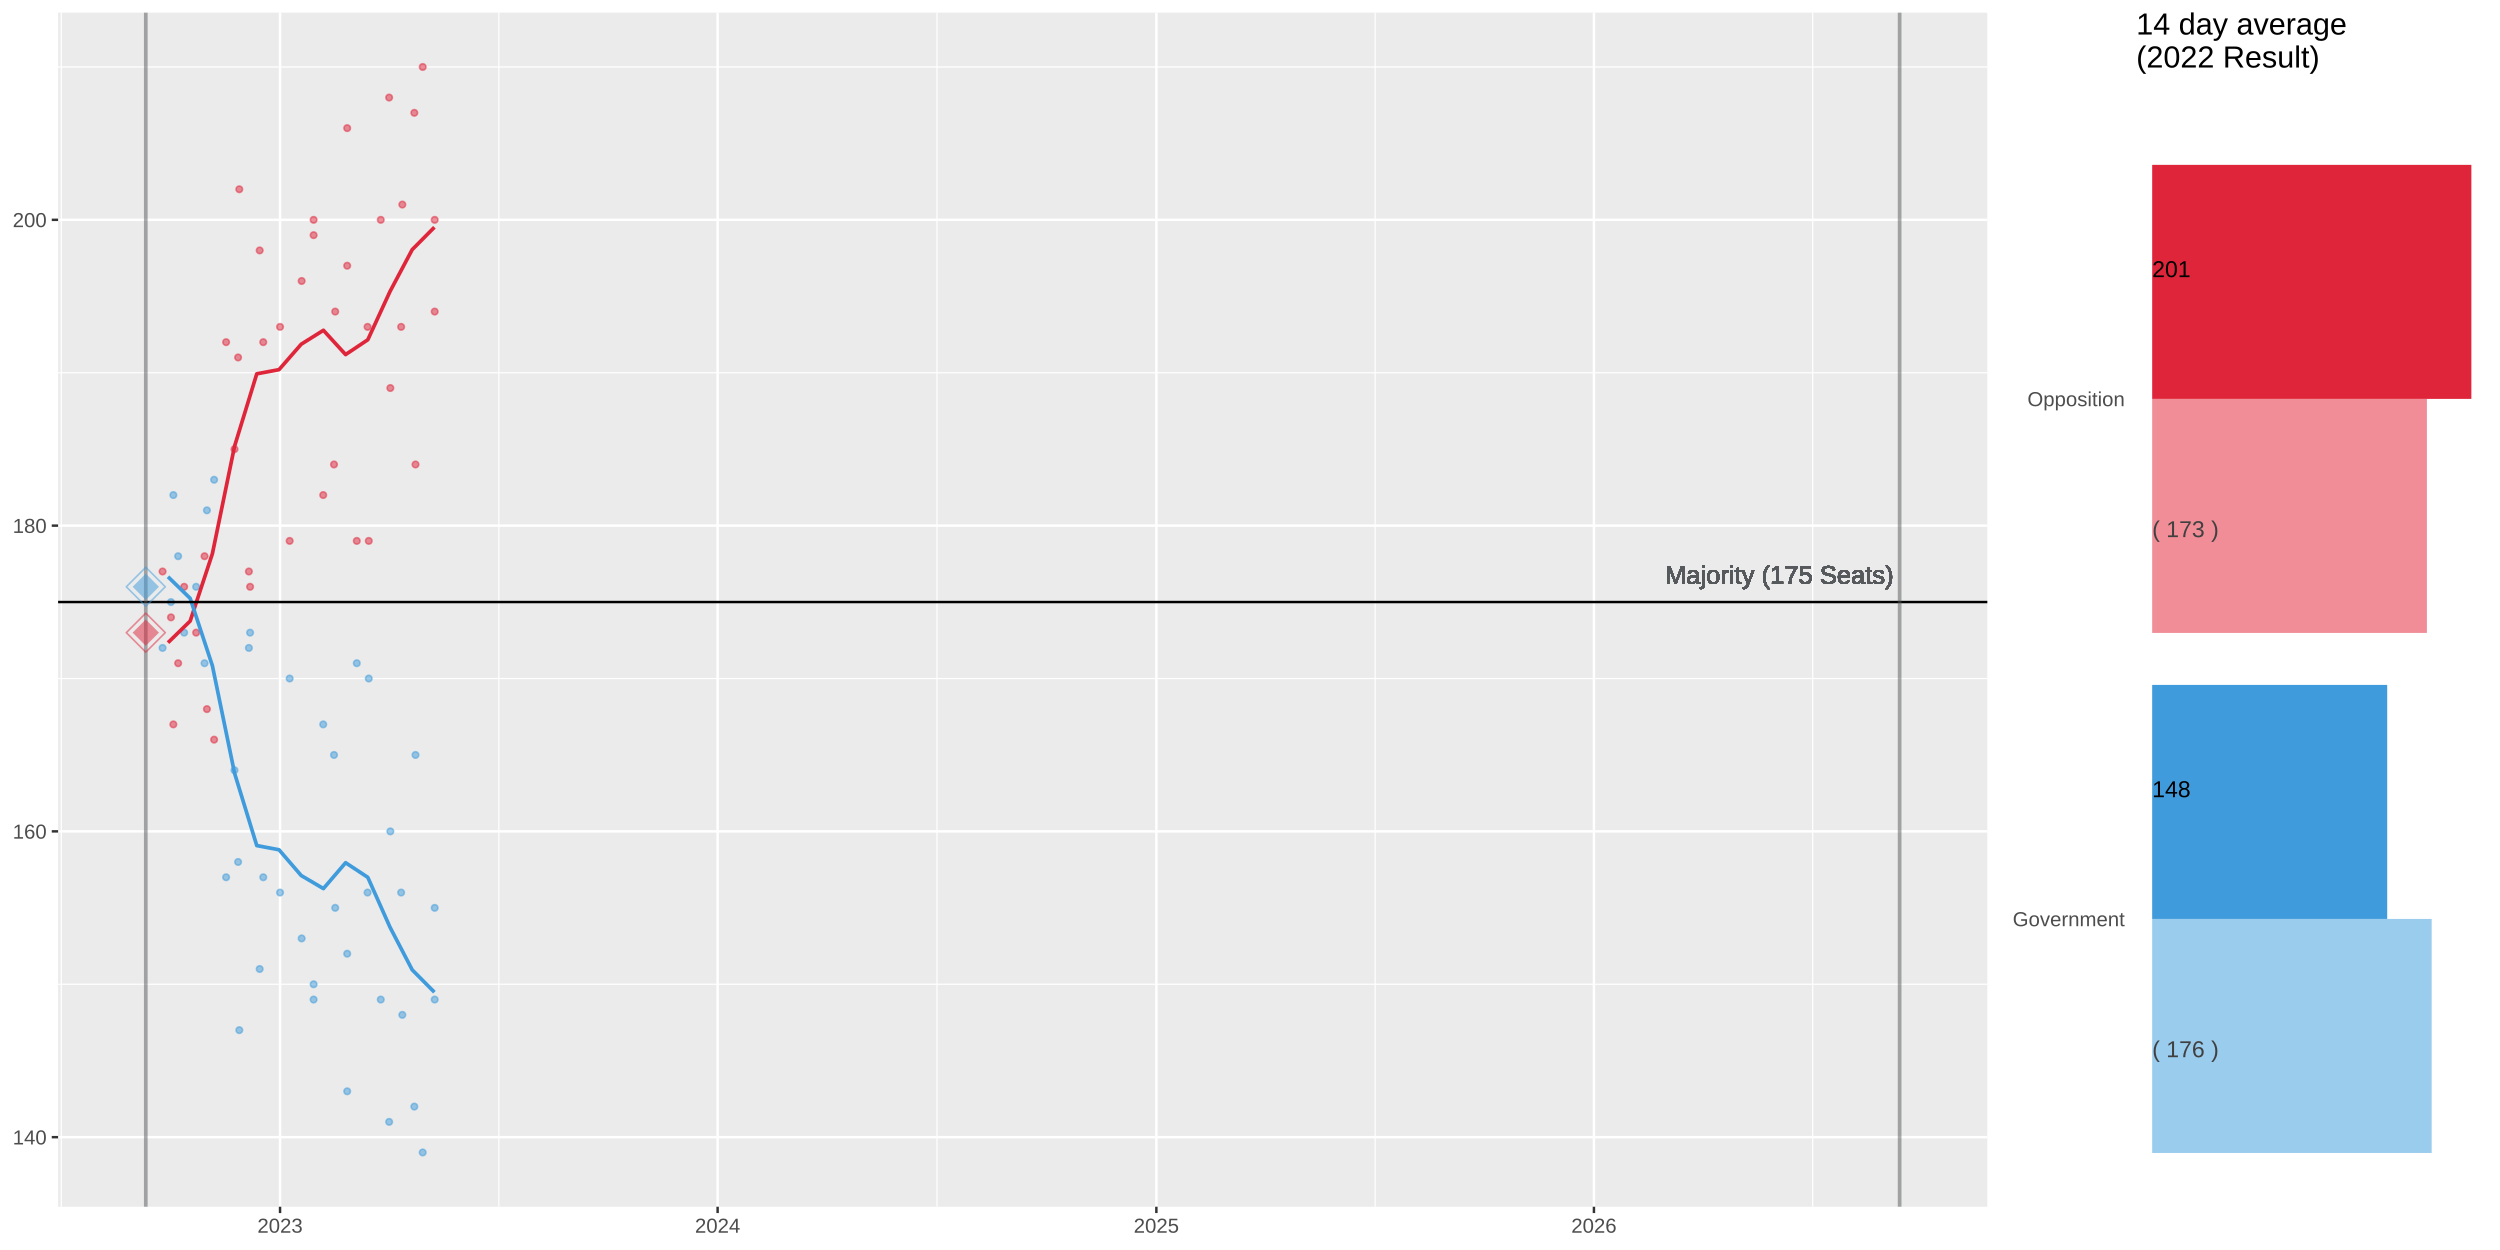
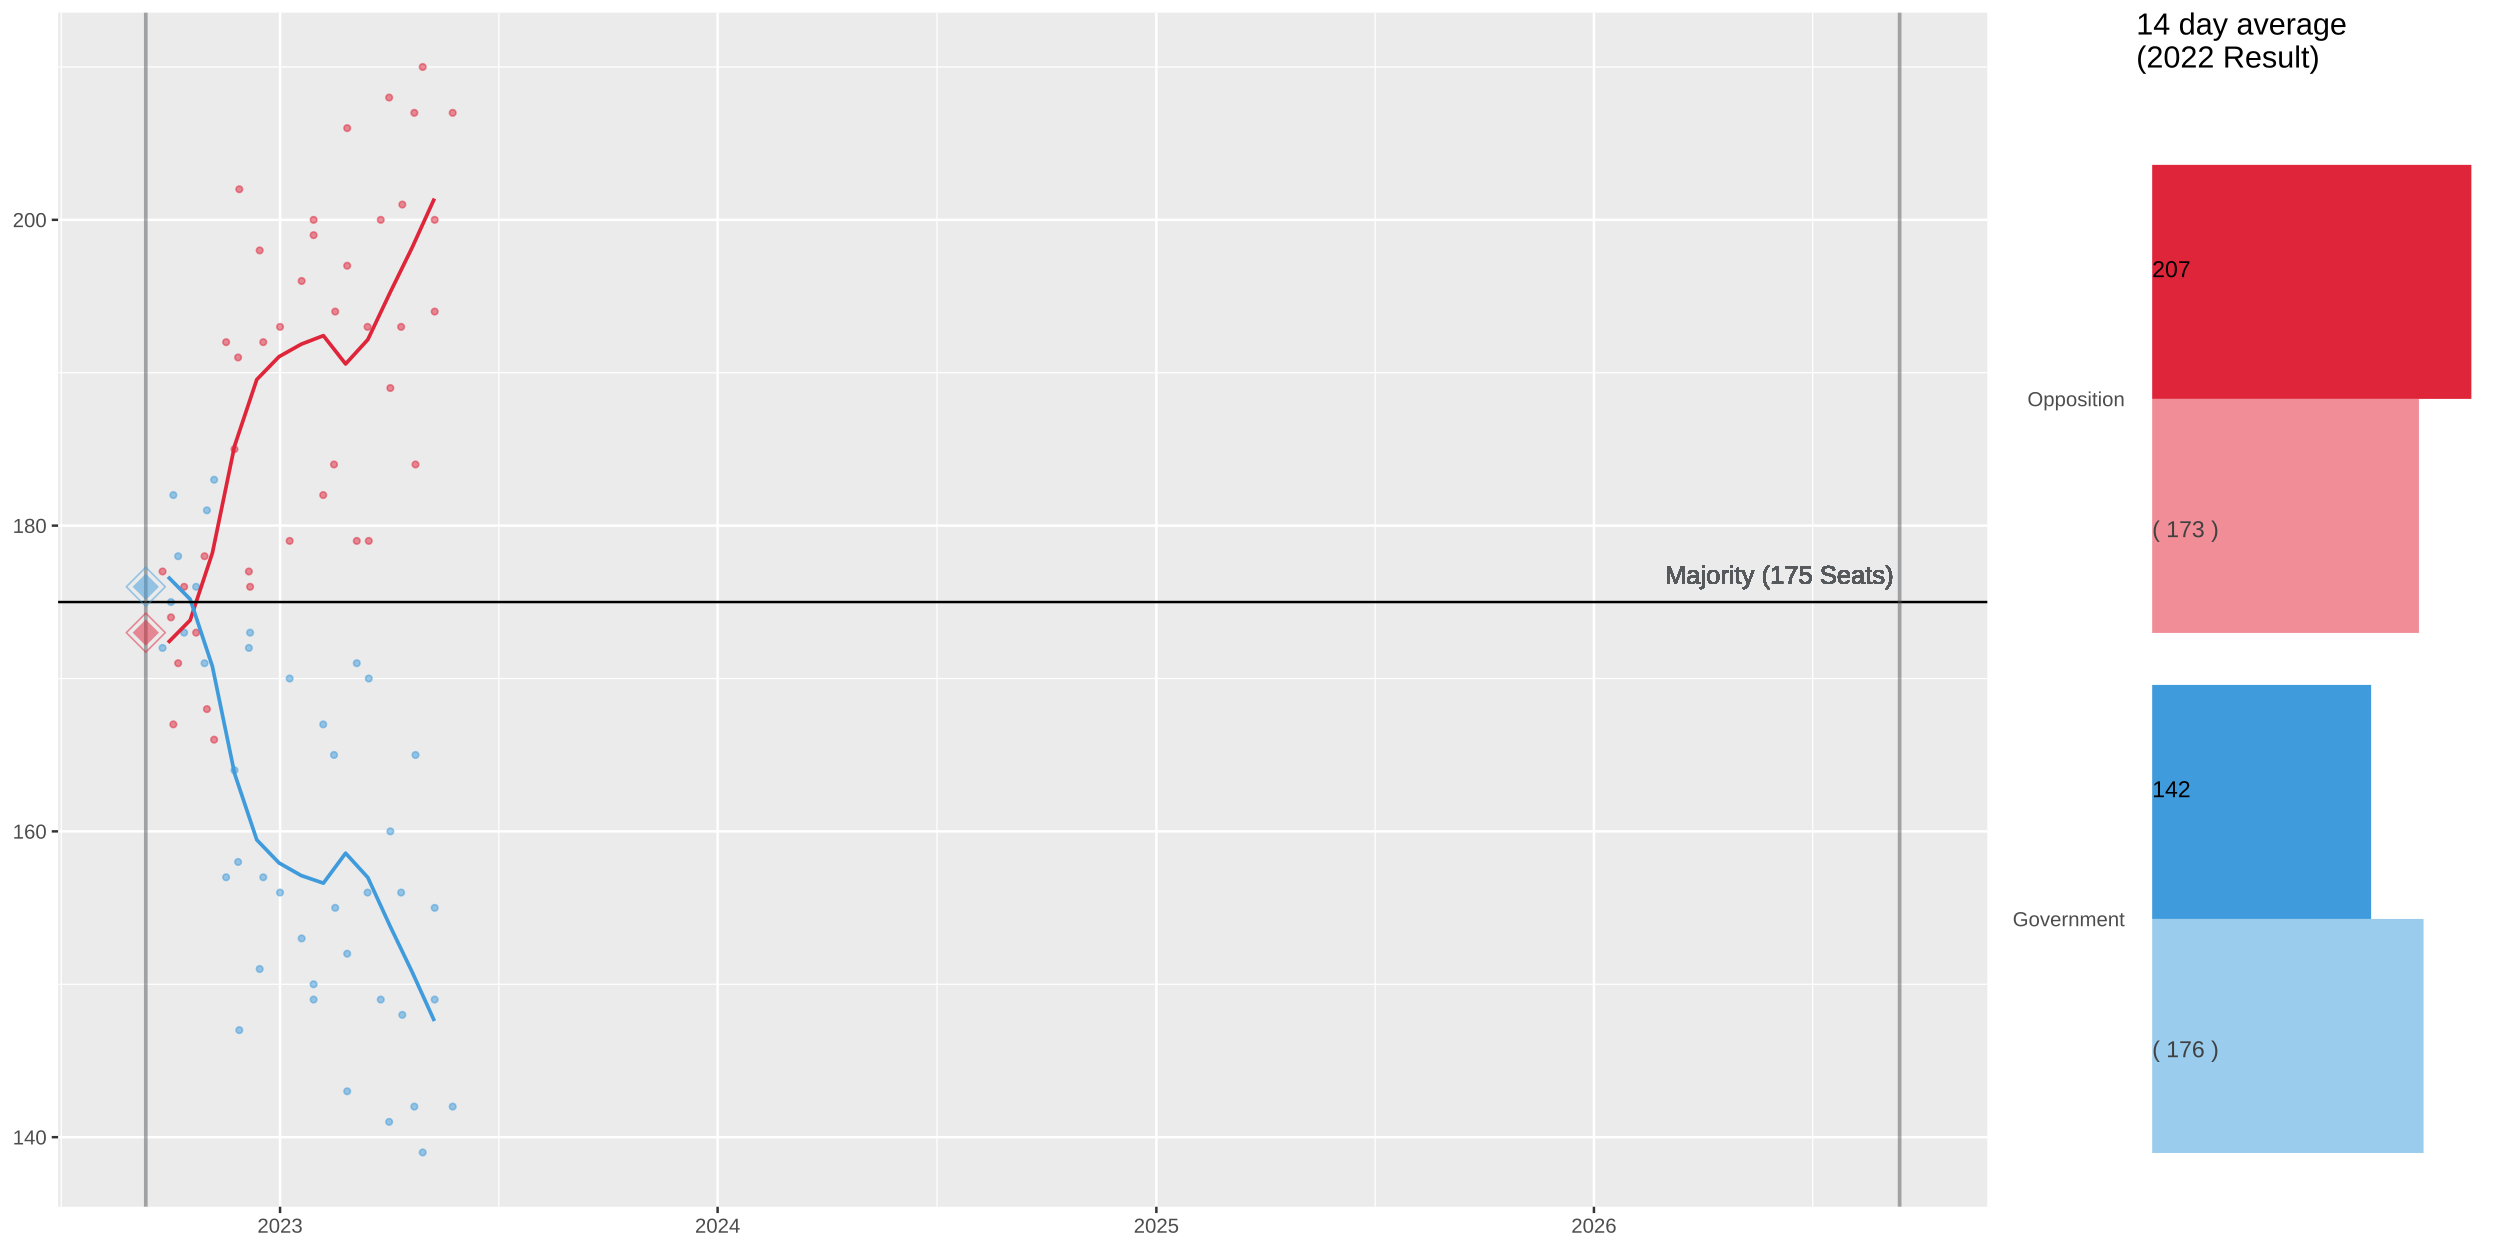
<svg xmlns="http://www.w3.org/2000/svg" class="svglite" width="1080.00pt" height="540.00pt" viewBox="0 0 1080.00 540.00">
  <defs>
    <style type="text/css">
    line, polyline, polygon, path, rect, circle {
      fill: none;
      stroke: #000000;
      stroke-linecap: round;
      stroke-linejoin: round;
      stroke-miterlimit: 10.00;
    }
    text {
      white-space: pre;
    }
  </style>
  </defs>
  <rect width="100%" height="100%" style="stroke: none; fill: none;" />
  <defs>
    <clipPath id="cpMC4wMHwxMDgwLjAwfDAuMDB8NTQwLjAw">
      <rect x="0.00" y="0.00" width="1080.00" height="540.00" />
    </clipPath>
  </defs>
  <g clip-path="url(#cpMC4wMHwxMDgwLjAwfDAuMDB8NTQwLjAw)">
</g>
  <defs>
    <clipPath id="cpMC4wMHw4NjQuMDB8MC4wMHw1NDAuMDA=">
      <rect x="0.00" y="0.00" width="864.00" height="540.00" />
    </clipPath>
  </defs>
  <g clip-path="url(#cpMC4wMHw4NjQuMDB8MC4wMHw1NDAuMDA=)">
    <rect x="0.00" y="0.00" width="864.00" height="540.00" style="stroke-width: 1.07; stroke: #FFFFFF; fill: #FFFFFF;" />
  </g>
  <g clip-path="url(#cpMC4wMHwxMDgwLjAwfDAuMDB8NTQwLjAw)">
</g>
  <defs>
    <clipPath id="cpMjUuMTB8ODU4LjUyfDUuNDh8NTIxLjMx">
      <rect x="25.10" y="5.48" width="833.42" height="515.83" />
    </clipPath>
  </defs>
  <g clip-path="url(#cpMjUuMTB8ODU4LjUyfDUuNDh8NTIxLjMx)">
    <rect x="25.10" y="5.48" width="833.42" height="515.83" style="stroke-width: 1.07; stroke: none; fill: #EBEBEB;" />
    <polyline points="25.10,425.21 858.52,425.21 " style="stroke-width: 0.53; stroke: #FFFFFF; stroke-linecap: butt;" />
    <polyline points="25.10,293.12 858.52,293.12 " style="stroke-width: 0.53; stroke: #FFFFFF; stroke-linecap: butt;" />
    <polyline points="25.10,161.02 858.52,161.02 " style="stroke-width: 0.53; stroke: #FFFFFF; stroke-linecap: butt;" />
    <polyline points="25.10,28.93 858.52,28.93 " style="stroke-width: 0.53; stroke: #FFFFFF; stroke-linecap: butt;" />
    <polyline points="26.47,521.31 26.47,5.48 " style="stroke-width: 0.53; stroke: #FFFFFF; stroke-linecap: butt;" />
    <polyline points="215.50,521.31 215.50,5.48 " style="stroke-width: 0.53; stroke: #FFFFFF; stroke-linecap: butt;" />
    <polyline points="404.78,521.31 404.78,5.48 " style="stroke-width: 0.53; stroke: #FFFFFF; stroke-linecap: butt;" />
    <polyline points="594.07,521.31 594.07,5.48 " style="stroke-width: 0.53; stroke: #FFFFFF; stroke-linecap: butt;" />
    <polyline points="783.09,521.31 783.09,5.48 " style="stroke-width: 0.53; stroke: #FFFFFF; stroke-linecap: butt;" />
    <polyline points="25.10,491.26 858.52,491.26 " style="stroke-width: 1.07; stroke: #FFFFFF; stroke-linecap: butt;" />
    <polyline points="25.10,359.16 858.52,359.16 " style="stroke-width: 1.07; stroke: #FFFFFF; stroke-linecap: butt;" />
    <polyline points="25.10,227.07 858.52,227.07 " style="stroke-width: 1.07; stroke: #FFFFFF; stroke-linecap: butt;" />
    <polyline points="25.10,94.97 858.52,94.97 " style="stroke-width: 1.07; stroke: #FFFFFF; stroke-linecap: butt;" />
    <polyline points="120.98,521.31 120.98,5.48 " style="stroke-width: 1.07; stroke: #FFFFFF; stroke-linecap: butt;" />
    <polyline points="310.01,521.31 310.01,5.48 " style="stroke-width: 1.07; stroke: #FFFFFF; stroke-linecap: butt;" />
    <polyline points="499.55,521.31 499.55,5.48 " style="stroke-width: 1.07; stroke: #FFFFFF; stroke-linecap: butt;" />
    <polyline points="688.58,521.31 688.58,5.48 " style="stroke-width: 1.07; stroke: #FFFFFF; stroke-linecap: butt;" />
+     <circle cx="195.56" cy="48.74" r="1.42" style="stroke-width: 0.71; stroke: #DF253A; stroke-opacity: 0.50; fill: #DF253A; fill-opacity: 0.50;" />
    <circle cx="187.79" cy="134.60" r="1.42" style="stroke-width: 0.71; stroke: #DF253A; stroke-opacity: 0.50; fill: #DF253A; fill-opacity: 0.50;" />
    <circle cx="187.79" cy="94.97" r="1.42" style="stroke-width: 0.71; stroke: #DF253A; stroke-opacity: 0.50; fill: #DF253A; fill-opacity: 0.50;" />
    <circle cx="182.61" cy="28.93" r="1.42" style="stroke-width: 0.71; stroke: #DF253A; stroke-opacity: 0.50; fill: #DF253A; fill-opacity: 0.50;" />
    <circle cx="179.50" cy="200.65" r="1.42" style="stroke-width: 0.71; stroke: #DF253A; stroke-opacity: 0.50; fill: #DF253A; fill-opacity: 0.50;" />
    <circle cx="178.99" cy="48.74" r="1.42" style="stroke-width: 0.71; stroke: #DF253A; stroke-opacity: 0.50; fill: #DF253A; fill-opacity: 0.50;" />
    <circle cx="173.81" cy="88.37" r="1.42" style="stroke-width: 0.71; stroke: #DF253A; stroke-opacity: 0.50; fill: #DF253A; fill-opacity: 0.50;" />
    <circle cx="173.29" cy="141.21" r="1.42" style="stroke-width: 0.71; stroke: #DF253A; stroke-opacity: 0.50; fill: #DF253A; fill-opacity: 0.50;" />
    <circle cx="168.63" cy="167.63" r="1.42" style="stroke-width: 0.71; stroke: #DF253A; stroke-opacity: 0.50; fill: #DF253A; fill-opacity: 0.50;" />
    <circle cx="168.11" cy="42.14" r="1.42" style="stroke-width: 0.71; stroke: #DF253A; stroke-opacity: 0.50; fill: #DF253A; fill-opacity: 0.50;" />
    <circle cx="164.49" cy="94.97" r="1.42" style="stroke-width: 0.71; stroke: #DF253A; stroke-opacity: 0.50; fill: #DF253A; fill-opacity: 0.50;" />
    <circle cx="159.31" cy="233.67" r="1.42" style="stroke-width: 0.71; stroke: #DF253A; stroke-opacity: 0.50; fill: #DF253A; fill-opacity: 0.50;" />
    <circle cx="158.79" cy="141.21" r="1.42" style="stroke-width: 0.71; stroke: #DF253A; stroke-opacity: 0.50; fill: #DF253A; fill-opacity: 0.50;" />
    <circle cx="154.13" cy="233.67" r="1.42" style="stroke-width: 0.71; stroke: #DF253A; stroke-opacity: 0.50; fill: #DF253A; fill-opacity: 0.50;" />
    <circle cx="149.99" cy="114.79" r="1.42" style="stroke-width: 0.71; stroke: #DF253A; stroke-opacity: 0.50; fill: #DF253A; fill-opacity: 0.50;" />
    <circle cx="149.99" cy="55.35" r="1.42" style="stroke-width: 0.71; stroke: #DF253A; stroke-opacity: 0.50; fill: #DF253A; fill-opacity: 0.50;" />
    <circle cx="144.81" cy="134.60" r="1.42" style="stroke-width: 0.71; stroke: #DF253A; stroke-opacity: 0.50; fill: #DF253A; fill-opacity: 0.50;" />
    <circle cx="144.29" cy="200.65" r="1.42" style="stroke-width: 0.71; stroke: #DF253A; stroke-opacity: 0.50; fill: #DF253A; fill-opacity: 0.50;" />
    <circle cx="139.63" cy="213.86" r="1.42" style="stroke-width: 0.71; stroke: #DF253A; stroke-opacity: 0.50; fill: #DF253A; fill-opacity: 0.50;" />
    <circle cx="135.48" cy="101.58" r="1.42" style="stroke-width: 0.71; stroke: #DF253A; stroke-opacity: 0.50; fill: #DF253A; fill-opacity: 0.50;" />
    <circle cx="135.48" cy="94.97" r="1.42" style="stroke-width: 0.71; stroke: #DF253A; stroke-opacity: 0.50; fill: #DF253A; fill-opacity: 0.50;" />
    <circle cx="130.31" cy="121.39" r="1.42" style="stroke-width: 0.71; stroke: #DF253A; stroke-opacity: 0.50; fill: #DF253A; fill-opacity: 0.50;" />
    <circle cx="125.13" cy="233.67" r="1.42" style="stroke-width: 0.71; stroke: #DF253A; stroke-opacity: 0.50; fill: #DF253A; fill-opacity: 0.50;" />
    <circle cx="120.98" cy="141.21" r="1.42" style="stroke-width: 0.71; stroke: #DF253A; stroke-opacity: 0.50; fill: #DF253A; fill-opacity: 0.50;" />
    <circle cx="113.73" cy="147.81" r="1.42" style="stroke-width: 0.71; stroke: #DF253A; stroke-opacity: 0.50; fill: #DF253A; fill-opacity: 0.50;" />
    <circle cx="112.18" cy="108.18" r="1.42" style="stroke-width: 0.71; stroke: #DF253A; stroke-opacity: 0.50; fill: #DF253A; fill-opacity: 0.50;" />
    <circle cx="108.04" cy="253.49" r="1.42" style="stroke-width: 0.71; stroke: #DF253A; stroke-opacity: 0.50; fill: #DF253A; fill-opacity: 0.50;" />
    <circle cx="107.52" cy="246.88" r="1.42" style="stroke-width: 0.71; stroke: #DF253A; stroke-opacity: 0.50; fill: #DF253A; fill-opacity: 0.50;" />
    <circle cx="103.38" cy="81.76" r="1.42" style="stroke-width: 0.71; stroke: #DF253A; stroke-opacity: 0.50; fill: #DF253A; fill-opacity: 0.50;" />
    <circle cx="102.86" cy="154.42" r="1.42" style="stroke-width: 0.71; stroke: #DF253A; stroke-opacity: 0.50; fill: #DF253A; fill-opacity: 0.50;" />
    <circle cx="101.30" cy="194.04" r="1.42" style="stroke-width: 0.71; stroke: #DF253A; stroke-opacity: 0.50; fill: #DF253A; fill-opacity: 0.50;" />
    <circle cx="97.68" cy="147.81" r="1.42" style="stroke-width: 0.71; stroke: #DF253A; stroke-opacity: 0.50; fill: #DF253A; fill-opacity: 0.50;" />
    <circle cx="92.50" cy="319.53" r="1.42" style="stroke-width: 0.71; stroke: #DF253A; stroke-opacity: 0.50; fill: #DF253A; fill-opacity: 0.50;" />
    <circle cx="89.39" cy="306.33" r="1.42" style="stroke-width: 0.71; stroke: #DF253A; stroke-opacity: 0.50; fill: #DF253A; fill-opacity: 0.50;" />
    <circle cx="88.36" cy="240.28" r="1.42" style="stroke-width: 0.71; stroke: #DF253A; stroke-opacity: 0.50; fill: #DF253A; fill-opacity: 0.50;" />
    <circle cx="84.73" cy="273.30" r="1.42" style="stroke-width: 0.71; stroke: #DF253A; stroke-opacity: 0.50; fill: #DF253A; fill-opacity: 0.50;" />
    <circle cx="79.55" cy="253.49" r="1.42" style="stroke-width: 0.71; stroke: #DF253A; stroke-opacity: 0.50; fill: #DF253A; fill-opacity: 0.50;" />
    <circle cx="76.96" cy="286.51" r="1.42" style="stroke-width: 0.71; stroke: #DF253A; stroke-opacity: 0.50; fill: #DF253A; fill-opacity: 0.50;" />
    <circle cx="74.89" cy="312.93" r="1.42" style="stroke-width: 0.71; stroke: #DF253A; stroke-opacity: 0.50; fill: #DF253A; fill-opacity: 0.50;" />
    <circle cx="73.86" cy="266.70" r="1.42" style="stroke-width: 0.71; stroke: #DF253A; stroke-opacity: 0.50; fill: #DF253A; fill-opacity: 0.50;" />
    <circle cx="70.23" cy="246.88" r="1.42" style="stroke-width: 0.71; stroke: #DF253A; stroke-opacity: 0.50; fill: #DF253A; fill-opacity: 0.50;" />
+     <circle cx="195.56" cy="478.05" r="1.42" style="stroke-width: 0.71; stroke: #3F9BDB; stroke-opacity: 0.50; fill: #3F9BDB; fill-opacity: 0.50;" />
    <circle cx="187.79" cy="392.19" r="1.42" style="stroke-width: 0.71; stroke: #3F9BDB; stroke-opacity: 0.50; fill: #3F9BDB; fill-opacity: 0.50;" />
    <circle cx="187.79" cy="431.81" r="1.42" style="stroke-width: 0.71; stroke: #3F9BDB; stroke-opacity: 0.50; fill: #3F9BDB; fill-opacity: 0.50;" />
    <circle cx="182.61" cy="497.86" r="1.42" style="stroke-width: 0.71; stroke: #3F9BDB; stroke-opacity: 0.50; fill: #3F9BDB; fill-opacity: 0.50;" />
    <circle cx="179.50" cy="326.14" r="1.42" style="stroke-width: 0.71; stroke: #3F9BDB; stroke-opacity: 0.50; fill: #3F9BDB; fill-opacity: 0.50;" />
    <circle cx="178.99" cy="478.05" r="1.42" style="stroke-width: 0.71; stroke: #3F9BDB; stroke-opacity: 0.50; fill: #3F9BDB; fill-opacity: 0.50;" />
    <circle cx="173.81" cy="438.42" r="1.42" style="stroke-width: 0.71; stroke: #3F9BDB; stroke-opacity: 0.50; fill: #3F9BDB; fill-opacity: 0.50;" />
    <circle cx="173.29" cy="385.58" r="1.42" style="stroke-width: 0.71; stroke: #3F9BDB; stroke-opacity: 0.50; fill: #3F9BDB; fill-opacity: 0.50;" />
    <circle cx="168.63" cy="359.16" r="1.42" style="stroke-width: 0.71; stroke: #3F9BDB; stroke-opacity: 0.50; fill: #3F9BDB; fill-opacity: 0.50;" />
    <circle cx="168.11" cy="484.65" r="1.42" style="stroke-width: 0.71; stroke: #3F9BDB; stroke-opacity: 0.50; fill: #3F9BDB; fill-opacity: 0.50;" />
    <circle cx="164.49" cy="431.81" r="1.42" style="stroke-width: 0.71; stroke: #3F9BDB; stroke-opacity: 0.50; fill: #3F9BDB; fill-opacity: 0.50;" />
    <circle cx="159.31" cy="293.12" r="1.42" style="stroke-width: 0.71; stroke: #3F9BDB; stroke-opacity: 0.50; fill: #3F9BDB; fill-opacity: 0.50;" />
    <circle cx="158.79" cy="385.58" r="1.42" style="stroke-width: 0.71; stroke: #3F9BDB; stroke-opacity: 0.50; fill: #3F9BDB; fill-opacity: 0.50;" />
    <circle cx="154.13" cy="286.51" r="1.42" style="stroke-width: 0.71; stroke: #3F9BDB; stroke-opacity: 0.50; fill: #3F9BDB; fill-opacity: 0.50;" />
    <circle cx="149.99" cy="412.00" r="1.42" style="stroke-width: 0.71; stroke: #3F9BDB; stroke-opacity: 0.50; fill: #3F9BDB; fill-opacity: 0.50;" />
    <circle cx="149.99" cy="471.44" r="1.42" style="stroke-width: 0.71; stroke: #3F9BDB; stroke-opacity: 0.50; fill: #3F9BDB; fill-opacity: 0.50;" />
    <circle cx="144.81" cy="392.19" r="1.42" style="stroke-width: 0.71; stroke: #3F9BDB; stroke-opacity: 0.50; fill: #3F9BDB; fill-opacity: 0.50;" />
    <circle cx="144.29" cy="326.14" r="1.42" style="stroke-width: 0.71; stroke: #3F9BDB; stroke-opacity: 0.50; fill: #3F9BDB; fill-opacity: 0.50;" />
    <circle cx="139.63" cy="312.93" r="1.42" style="stroke-width: 0.71; stroke: #3F9BDB; stroke-opacity: 0.50; fill: #3F9BDB; fill-opacity: 0.50;" />
    <circle cx="135.48" cy="425.21" r="1.42" style="stroke-width: 0.71; stroke: #3F9BDB; stroke-opacity: 0.50; fill: #3F9BDB; fill-opacity: 0.50;" />
    <circle cx="135.48" cy="431.81" r="1.42" style="stroke-width: 0.71; stroke: #3F9BDB; stroke-opacity: 0.50; fill: #3F9BDB; fill-opacity: 0.50;" />
    <circle cx="130.31" cy="405.40" r="1.42" style="stroke-width: 0.71; stroke: #3F9BDB; stroke-opacity: 0.50; fill: #3F9BDB; fill-opacity: 0.50;" />
    <circle cx="125.13" cy="293.12" r="1.42" style="stroke-width: 0.71; stroke: #3F9BDB; stroke-opacity: 0.50; fill: #3F9BDB; fill-opacity: 0.50;" />
    <circle cx="120.98" cy="385.58" r="1.42" style="stroke-width: 0.71; stroke: #3F9BDB; stroke-opacity: 0.50; fill: #3F9BDB; fill-opacity: 0.50;" />
    <circle cx="113.73" cy="378.98" r="1.42" style="stroke-width: 0.71; stroke: #3F9BDB; stroke-opacity: 0.50; fill: #3F9BDB; fill-opacity: 0.50;" />
    <circle cx="112.18" cy="418.61" r="1.42" style="stroke-width: 0.71; stroke: #3F9BDB; stroke-opacity: 0.50; fill: #3F9BDB; fill-opacity: 0.50;" />
    <circle cx="108.04" cy="273.30" r="1.42" style="stroke-width: 0.71; stroke: #3F9BDB; stroke-opacity: 0.50; fill: #3F9BDB; fill-opacity: 0.50;" />
    <circle cx="107.52" cy="279.91" r="1.42" style="stroke-width: 0.71; stroke: #3F9BDB; stroke-opacity: 0.50; fill: #3F9BDB; fill-opacity: 0.50;" />
    <circle cx="103.38" cy="445.02" r="1.42" style="stroke-width: 0.71; stroke: #3F9BDB; stroke-opacity: 0.50; fill: #3F9BDB; fill-opacity: 0.50;" />
    <circle cx="102.86" cy="372.37" r="1.42" style="stroke-width: 0.71; stroke: #3F9BDB; stroke-opacity: 0.50; fill: #3F9BDB; fill-opacity: 0.50;" />
    <circle cx="101.30" cy="332.74" r="1.42" style="stroke-width: 0.71; stroke: #3F9BDB; stroke-opacity: 0.50; fill: #3F9BDB; fill-opacity: 0.50;" />
    <circle cx="97.68" cy="378.98" r="1.42" style="stroke-width: 0.71; stroke: #3F9BDB; stroke-opacity: 0.50; fill: #3F9BDB; fill-opacity: 0.50;" />
    <circle cx="92.50" cy="207.25" r="1.42" style="stroke-width: 0.71; stroke: #3F9BDB; stroke-opacity: 0.50; fill: #3F9BDB; fill-opacity: 0.50;" />
    <circle cx="89.39" cy="220.46" r="1.42" style="stroke-width: 0.71; stroke: #3F9BDB; stroke-opacity: 0.50; fill: #3F9BDB; fill-opacity: 0.50;" />
    <circle cx="88.36" cy="286.51" r="1.42" style="stroke-width: 0.71; stroke: #3F9BDB; stroke-opacity: 0.50; fill: #3F9BDB; fill-opacity: 0.50;" />
    <circle cx="84.73" cy="253.49" r="1.42" style="stroke-width: 0.71; stroke: #3F9BDB; stroke-opacity: 0.50; fill: #3F9BDB; fill-opacity: 0.50;" />
    <circle cx="79.55" cy="273.30" r="1.42" style="stroke-width: 0.71; stroke: #3F9BDB; stroke-opacity: 0.50; fill: #3F9BDB; fill-opacity: 0.50;" />
    <circle cx="76.96" cy="240.28" r="1.42" style="stroke-width: 0.71; stroke: #3F9BDB; stroke-opacity: 0.50; fill: #3F9BDB; fill-opacity: 0.50;" />
    <circle cx="74.89" cy="213.86" r="1.42" style="stroke-width: 0.71; stroke: #3F9BDB; stroke-opacity: 0.50; fill: #3F9BDB; fill-opacity: 0.50;" />
    <circle cx="73.86" cy="260.09" r="1.42" style="stroke-width: 0.71; stroke: #3F9BDB; stroke-opacity: 0.50; fill: #3F9BDB; fill-opacity: 0.50;" />
    <circle cx="70.23" cy="279.91" r="1.42" style="stroke-width: 0.71; stroke: #3F9BDB; stroke-opacity: 0.50; fill: #3F9BDB; fill-opacity: 0.50;" />
-     <polyline points="72.57,277.63 82.16,268.28 91.75,239.21 101.34,192.73 110.93,161.49 120.53,159.69 130.12,148.70 139.71,142.69 149.30,153.17 158.89,146.78 168.48,125.92 178.07,107.84 187.66,98.17 " style="stroke-width: 1.60; stroke: #DF253A; stroke-linecap: butt;" />
-     <polyline points="72.57,249.16 82.16,258.50 91.75,287.58 101.34,334.06 110.93,365.29 120.53,367.10 130.12,378.23 139.71,383.87 149.30,372.70 158.89,379.01 168.48,400.55 178.07,418.97 187.66,428.64 " style="stroke-width: 1.60; stroke: #3F9BDB; stroke-linecap: butt;" />
+     <polyline points="72.57,277.63 82.16,267.90 91.75,238.90 101.34,192.61 110.93,163.97 120.53,154.08 130.12,148.69 139.71,145.00 149.30,157.22 158.89,146.72 168.48,126.46 178.07,106.88 187.66,85.78 " style="stroke-width: 1.60; stroke: #DF253A; stroke-linecap: butt;" />
+     <polyline points="72.57,249.16 82.16,258.89 91.75,287.89 101.34,334.18 110.93,362.82 120.53,372.78 130.12,378.24 139.71,381.52 149.30,368.58 158.89,379.08 168.48,400.00 178.07,419.94 187.66,441.08 " style="stroke-width: 1.60; stroke: #3F9BDB; stroke-linecap: butt;" />
    <line x1="25.10" y1="260.09" x2="858.52" y2="260.09" style="stroke-width: 1.07; stroke-linecap: butt;" />
+     <text x="818.05" y="252.19" text-anchor="end" style="font-size: 11.04px;fill: #56595C; font-family: &quot;Arial&quot;;" textLength="98.70px" lengthAdjust="spacingAndGlyphs">Majority (175 Seats)</text>
+     <text x="818.05" y="252.19" text-anchor="end" style="font-size: 11.04px;fill: #56595C; font-family: &quot;Arial&quot;;" textLength="98.70px" lengthAdjust="spacingAndGlyphs">Majority (175 Seats)</text>
    <text x="818.05" y="252.19" text-anchor="end" style="font-size: 11.04px;fill: #56595C; font-family: &quot;Arial&quot;;" textLength="98.70px" lengthAdjust="spacingAndGlyphs">Majority (175 Seats)</text>
    <text x="818.05" y="252.19" text-anchor="end" style="font-size: 11.04px;fill: #56595C; font-family: &quot;Arial&quot;;" textLength="98.70px" lengthAdjust="spacingAndGlyphs">Majority (175 Seats)</text>
    <text x="818.05" y="252.19" text-anchor="end" style="font-size: 11.04px;fill: #56595C; font-family: &quot;Arial&quot;;" textLength="98.70px" lengthAdjust="spacingAndGlyphs">Majority (175 Seats)</text>
    <text x="818.05" y="252.19" text-anchor="end" style="font-size: 11.04px;fill: #56595C; font-family: &quot;Arial&quot;;" textLength="98.70px" lengthAdjust="spacingAndGlyphs">Majority (175 Seats)</text>
    <text x="818.05" y="252.19" text-anchor="end" style="font-size: 11.04px;fill: #56595C; font-family: &quot;Arial&quot;;" textLength="98.70px" lengthAdjust="spacingAndGlyphs">Majority (175 Seats)</text>
    <text x="818.05" y="252.19" text-anchor="end" style="font-size: 11.04px;fill: #56595C; font-family: &quot;Arial&quot;;" textLength="98.70px" lengthAdjust="spacingAndGlyphs">Majority (175 Seats)</text>
    <text x="818.05" y="252.19" text-anchor="end" style="font-size: 11.04px;fill: #56595C; font-family: &quot;Arial&quot;;" textLength="98.70px" lengthAdjust="spacingAndGlyphs">Majority (175 Seats)</text>
    <text x="818.05" y="252.19" text-anchor="end" style="font-size: 11.04px;fill: #56595C; font-family: &quot;Arial&quot;;" textLength="98.70px" lengthAdjust="spacingAndGlyphs">Majority (175 Seats)</text>
    <text x="818.05" y="252.19" text-anchor="end" style="font-size: 11.04px;fill: #56595C; font-family: &quot;Arial&quot;;" textLength="98.70px" lengthAdjust="spacingAndGlyphs">Majority (175 Seats)</text>
    <text x="818.05" y="252.19" text-anchor="end" style="font-size: 11.04px;fill: #56595C; font-family: &quot;Arial&quot;;" textLength="98.70px" lengthAdjust="spacingAndGlyphs">Majority (175 Seats)</text>
    <text x="818.05" y="252.19" text-anchor="end" style="font-size: 11.04px;fill: #56595C; font-family: &quot;Arial&quot;;" textLength="98.70px" lengthAdjust="spacingAndGlyphs">Majority (175 Seats)</text>
    <text x="818.05" y="252.19" text-anchor="end" style="font-size: 11.04px;fill: #56595C; font-family: &quot;Arial&quot;;" textLength="98.70px" lengthAdjust="spacingAndGlyphs">Majority (175 Seats)</text>
    <text x="818.05" y="252.19" text-anchor="end" style="font-size: 11.04px;fill: #56595C; font-family: &quot;Arial&quot;;" textLength="98.70px" lengthAdjust="spacingAndGlyphs">Majority (175 Seats)</text>
    <text x="818.05" y="252.19" text-anchor="end" style="font-size: 11.04px;fill: #56595C; font-family: &quot;Arial&quot;;" textLength="98.70px" lengthAdjust="spacingAndGlyphs">Majority (175 Seats)</text>
    <text x="818.05" y="252.19" text-anchor="end" style="font-size: 11.04px;fill: #56595C; font-family: &quot;Arial&quot;;" textLength="98.70px" lengthAdjust="spacingAndGlyphs">Majority (175 Seats)</text>
    <text x="818.05" y="252.19" text-anchor="end" style="font-size: 11.04px;fill: #56595C; font-family: &quot;Arial&quot;;" textLength="98.70px" lengthAdjust="spacingAndGlyphs">Majority (175 Seats)</text>
    <text x="818.05" y="252.19" text-anchor="end" style="font-size: 11.04px;fill: #56595C; font-family: &quot;Arial&quot;;" textLength="98.70px" lengthAdjust="spacingAndGlyphs">Majority (175 Seats)</text>
    <text x="818.05" y="252.19" text-anchor="end" style="font-size: 11.04px;fill: #56595C; font-family: &quot;Arial&quot;;" textLength="98.70px" lengthAdjust="spacingAndGlyphs">Majority (175 Seats)</text>
    <text x="818.05" y="252.19" text-anchor="end" style="font-size: 11.04px;fill: #56595C; font-family: &quot;Arial&quot;;" textLength="98.70px" lengthAdjust="spacingAndGlyphs">Majority (175 Seats)</text>
    <text x="818.05" y="252.19" text-anchor="end" style="font-size: 11.04px;fill: #56595C; font-family: &quot;Arial&quot;;" textLength="98.70px" lengthAdjust="spacingAndGlyphs">Majority (175 Seats)</text>
    <text x="818.05" y="252.19" text-anchor="end" style="font-size: 11.04px;fill: #56595C; font-family: &quot;Arial&quot;;" textLength="98.70px" lengthAdjust="spacingAndGlyphs">Majority (175 Seats)</text>
    <text x="818.05" y="252.19" text-anchor="end" style="font-size: 11.04px;fill: #56595C; font-family: &quot;Arial&quot;;" textLength="98.70px" lengthAdjust="spacingAndGlyphs">Majority (175 Seats)</text>
    <text x="818.05" y="252.19" text-anchor="end" style="font-size: 11.04px;fill: #56595C; font-family: &quot;Arial&quot;;" textLength="98.70px" lengthAdjust="spacingAndGlyphs">Majority (175 Seats)</text>
    <text x="818.05" y="252.19" text-anchor="end" style="font-size: 11.04px;fill: #56595C; font-family: &quot;Arial&quot;;" textLength="98.70px" lengthAdjust="spacingAndGlyphs">Majority (175 Seats)</text>
    <text x="818.05" y="252.19" text-anchor="end" style="font-size: 11.04px;fill: #56595C; font-family: &quot;Arial&quot;;" textLength="98.70px" lengthAdjust="spacingAndGlyphs">Majority (175 Seats)</text>
    <text x="818.05" y="252.19" text-anchor="end" style="font-size: 11.04px;fill: #56595C; font-family: &quot;Arial&quot;;" textLength="98.70px" lengthAdjust="spacingAndGlyphs">Majority (175 Seats)</text>
    <text x="818.05" y="252.19" text-anchor="end" style="font-size: 11.04px;fill: #56595C; font-family: &quot;Arial&quot;;" textLength="98.70px" lengthAdjust="spacingAndGlyphs">Majority (175 Seats)</text>
    <text x="818.05" y="252.19" text-anchor="end" style="font-size: 11.04px;fill: #56595C; font-family: &quot;Arial&quot;;" textLength="98.70px" lengthAdjust="spacingAndGlyphs">Majority (175 Seats)</text>
    <text x="818.05" y="252.19" text-anchor="end" style="font-size: 11.04px;fill: #56595C; font-family: &quot;Arial&quot;;" textLength="98.70px" lengthAdjust="spacingAndGlyphs">Majority (175 Seats)</text>
    <text x="818.05" y="252.19" text-anchor="end" style="font-size: 11.04px;fill: #56595C; font-family: &quot;Arial&quot;;" textLength="98.70px" lengthAdjust="spacingAndGlyphs">Majority (175 Seats)</text>
    <text x="818.05" y="252.19" text-anchor="end" style="font-size: 11.04px;fill: #56595C; font-family: &quot;Arial&quot;;" textLength="98.70px" lengthAdjust="spacingAndGlyphs">Majority (175 Seats)</text>
    <text x="818.05" y="252.19" text-anchor="end" style="font-size: 11.04px;fill: #56595C; font-family: &quot;Arial&quot;;" textLength="98.70px" lengthAdjust="spacingAndGlyphs">Majority (175 Seats)</text>
    <text x="818.05" y="252.19" text-anchor="end" style="font-size: 11.04px;fill: #56595C; font-family: &quot;Arial&quot;;" textLength="98.70px" lengthAdjust="spacingAndGlyphs">Majority (175 Seats)</text>
    <text x="818.05" y="252.19" text-anchor="end" style="font-size: 11.04px;fill: #56595C; font-family: &quot;Arial&quot;;" textLength="98.70px" lengthAdjust="spacingAndGlyphs">Majority (175 Seats)</text>
    <text x="818.05" y="252.19" text-anchor="end" style="font-size: 11.04px;fill: #56595C; font-family: &quot;Arial&quot;;" textLength="98.70px" lengthAdjust="spacingAndGlyphs">Majority (175 Seats)</text>
    <text x="818.05" y="252.19" text-anchor="end" style="font-size: 11.04px;fill: #56595C; font-family: &quot;Arial&quot;;" textLength="98.70px" lengthAdjust="spacingAndGlyphs">Majority (175 Seats)</text>
    <text x="818.05" y="252.19" text-anchor="end" style="font-size: 11.04px;fill: #56595C; font-family: &quot;Arial&quot;;" textLength="98.70px" lengthAdjust="spacingAndGlyphs">Majority (175 Seats)</text>
    <text x="818.05" y="252.19" text-anchor="end" style="font-size: 11.04px;fill: #56595C; font-family: &quot;Arial&quot;;" textLength="98.70px" lengthAdjust="spacingAndGlyphs">Majority (175 Seats)</text>
    <text x="818.05" y="252.19" text-anchor="end" style="font-size: 11.04px;fill: #56595C; font-family: &quot;Arial&quot;;" textLength="98.70px" lengthAdjust="spacingAndGlyphs">Majority (175 Seats)</text>
    <text x="818.05" y="252.19" text-anchor="end" style="font-size: 11.04px;fill: #56595C; font-family: &quot;Arial&quot;;" textLength="98.70px" lengthAdjust="spacingAndGlyphs">Majority (175 Seats)</text>
    <text x="818.05" y="252.19" text-anchor="end" style="font-size: 11.04px;fill: #56595C; font-family: &quot;Arial&quot;;" textLength="98.70px" lengthAdjust="spacingAndGlyphs">Majority (175 Seats)</text>
    <text x="818.05" y="252.19" text-anchor="end" style="font-size: 11.04px;fill: #56595C; font-family: &quot;Arial&quot;;" textLength="98.70px" lengthAdjust="spacingAndGlyphs">Majority (175 Seats)</text>
    <text x="818.05" y="252.19" text-anchor="end" style="font-size: 11.04px;fill: #56595C; font-family: &quot;Arial&quot;;" textLength="98.70px" lengthAdjust="spacingAndGlyphs">Majority (175 Seats)</text>
    <text x="818.05" y="252.19" text-anchor="end" style="font-size: 11.04px;fill: #56595C; font-family: &quot;Arial&quot;;" textLength="98.70px" lengthAdjust="spacingAndGlyphs">Majority (175 Seats)</text>
    <text x="818.05" y="252.19" text-anchor="end" style="font-size: 11.04px;fill: #56595C; font-family: &quot;Arial&quot;;" textLength="98.70px" lengthAdjust="spacingAndGlyphs">Majority (175 Seats)</text>
    <text x="818.05" y="252.19" text-anchor="end" style="font-size: 11.04px;fill: #56595C; font-family: &quot;Arial&quot;;" textLength="98.70px" lengthAdjust="spacingAndGlyphs">Majority (175 Seats)</text>
    <text x="818.05" y="252.19" text-anchor="end" style="font-size: 11.04px;fill: #56595C; font-family: &quot;Arial&quot;;" textLength="98.70px" lengthAdjust="spacingAndGlyphs">Majority (175 Seats)</text>
    <text x="818.05" y="252.19" text-anchor="end" style="font-size: 11.04px;fill: #56595C; font-family: &quot;Arial&quot;;" textLength="98.70px" lengthAdjust="spacingAndGlyphs">Majority (175 Seats)</text>
    <text x="818.05" y="252.19" text-anchor="end" style="font-size: 11.04px;fill: #56595C; font-family: &quot;Arial&quot;;" textLength="98.70px" lengthAdjust="spacingAndGlyphs">Majority (175 Seats)</text>
    <text x="818.05" y="252.19" text-anchor="end" style="font-size: 11.04px;fill: #56595C; font-family: &quot;Arial&quot;;" textLength="98.70px" lengthAdjust="spacingAndGlyphs">Majority (175 Seats)</text>
    <text x="818.05" y="252.19" text-anchor="end" style="font-size: 11.04px;fill: #56595C; font-family: &quot;Arial&quot;;" textLength="98.70px" lengthAdjust="spacingAndGlyphs">Majority (175 Seats)</text>
    <text x="818.05" y="252.19" text-anchor="end" style="font-size: 11.04px;fill: #56595C; font-family: &quot;Arial&quot;;" textLength="98.70px" lengthAdjust="spacingAndGlyphs">Majority (175 Seats)</text>
    <text x="818.05" y="252.19" text-anchor="end" style="font-size: 11.04px;fill: #56595C; font-family: &quot;Arial&quot;;" textLength="98.70px" lengthAdjust="spacingAndGlyphs">Majority (175 Seats)</text>
    <text x="818.05" y="252.19" text-anchor="end" style="font-size: 11.04px;fill: #56595C; font-family: &quot;Arial&quot;;" textLength="98.70px" lengthAdjust="spacingAndGlyphs">Majority (175 Seats)</text>
    <text x="818.05" y="252.19" text-anchor="end" style="font-size: 11.04px;fill: #56595C; font-family: &quot;Arial&quot;;" textLength="98.70px" lengthAdjust="spacingAndGlyphs">Majority (175 Seats)</text>
    <text x="818.05" y="252.19" text-anchor="end" style="font-size: 11.04px;fill: #56595C; font-family: &quot;Arial&quot;;" textLength="98.70px" lengthAdjust="spacingAndGlyphs">Majority (175 Seats)</text>
    <text x="818.05" y="252.19" text-anchor="end" style="font-size: 11.04px;fill: #56595C; font-family: &quot;Arial&quot;;" textLength="98.70px" lengthAdjust="spacingAndGlyphs">Majority (175 Seats)</text>
    <text x="818.05" y="252.19" text-anchor="end" style="font-size: 11.04px;fill: #56595C; font-family: &quot;Arial&quot;;" textLength="98.70px" lengthAdjust="spacingAndGlyphs">Majority (175 Seats)</text>
    <text x="818.05" y="252.19" text-anchor="end" style="font-size: 11.04px;fill: #56595C; font-family: &quot;Arial&quot;;" textLength="98.70px" lengthAdjust="spacingAndGlyphs">Majority (175 Seats)</text>
    <text x="818.05" y="252.19" text-anchor="end" style="font-size: 11.04px;fill: #56595C; font-family: &quot;Arial&quot;;" textLength="98.70px" lengthAdjust="spacingAndGlyphs">Majority (175 Seats)</text>
    <text x="818.05" y="252.19" text-anchor="end" style="font-size: 11.04px;fill: #56595C; font-family: &quot;Arial&quot;;" textLength="98.70px" lengthAdjust="spacingAndGlyphs">Majority (175 Seats)</text>
    <text x="818.05" y="252.19" text-anchor="end" style="font-size: 11.04px;fill: #56595C; font-family: &quot;Arial&quot;;" textLength="98.70px" lengthAdjust="spacingAndGlyphs">Majority (175 Seats)</text>
    <text x="818.05" y="252.19" text-anchor="end" style="font-size: 11.04px;fill: #56595C; font-family: &quot;Arial&quot;;" textLength="98.70px" lengthAdjust="spacingAndGlyphs">Majority (175 Seats)</text>
    <text x="818.05" y="252.19" text-anchor="end" style="font-size: 11.04px;fill: #56595C; font-family: &quot;Arial&quot;;" textLength="98.70px" lengthAdjust="spacingAndGlyphs">Majority (175 Seats)</text>
    <text x="818.05" y="252.19" text-anchor="end" style="font-size: 11.04px;fill: #56595C; font-family: &quot;Arial&quot;;" textLength="98.70px" lengthAdjust="spacingAndGlyphs">Majority (175 Seats)</text>
    <text x="818.05" y="252.19" text-anchor="end" style="font-size: 11.04px;fill: #56595C; font-family: &quot;Arial&quot;;" textLength="98.70px" lengthAdjust="spacingAndGlyphs">Majority (175 Seats)</text>
    <text x="818.05" y="252.19" text-anchor="end" style="font-size: 11.04px;fill: #56595C; font-family: &quot;Arial&quot;;" textLength="98.70px" lengthAdjust="spacingAndGlyphs">Majority (175 Seats)</text>
    <text x="818.05" y="252.19" text-anchor="end" style="font-size: 11.04px;fill: #56595C; font-family: &quot;Arial&quot;;" textLength="98.70px" lengthAdjust="spacingAndGlyphs">Majority (175 Seats)</text>
    <text x="818.05" y="252.19" text-anchor="end" style="font-size: 11.04px;fill: #56595C; font-family: &quot;Arial&quot;;" textLength="98.70px" lengthAdjust="spacingAndGlyphs">Majority (175 Seats)</text>
    <text x="818.05" y="252.19" text-anchor="end" style="font-size: 11.04px;fill: #56595C; font-family: &quot;Arial&quot;;" textLength="98.70px" lengthAdjust="spacingAndGlyphs">Majority (175 Seats)</text>
    <text x="818.05" y="252.19" text-anchor="end" style="font-size: 11.04px;fill: #56595C; font-family: &quot;Arial&quot;;" textLength="98.70px" lengthAdjust="spacingAndGlyphs">Majority (175 Seats)</text>
    <text x="818.05" y="252.19" text-anchor="end" style="font-size: 11.04px;fill: #56595C; font-family: &quot;Arial&quot;;" textLength="98.70px" lengthAdjust="spacingAndGlyphs">Majority (175 Seats)</text>
    <text x="818.05" y="252.19" text-anchor="end" style="font-size: 11.04px;fill: #56595C; font-family: &quot;Arial&quot;;" textLength="98.70px" lengthAdjust="spacingAndGlyphs">Majority (175 Seats)</text>
    <text x="818.05" y="252.19" text-anchor="end" style="font-size: 11.04px;fill: #56595C; font-family: &quot;Arial&quot;;" textLength="98.70px" lengthAdjust="spacingAndGlyphs">Majority (175 Seats)</text>
    <text x="818.05" y="252.19" text-anchor="end" style="font-size: 11.04px;fill: #56595C; font-family: &quot;Arial&quot;;" textLength="98.70px" lengthAdjust="spacingAndGlyphs">Majority (175 Seats)</text>
    <text x="818.05" y="252.19" text-anchor="end" style="font-size: 11.04px;fill: #56595C; font-family: &quot;Arial&quot;;" textLength="98.70px" lengthAdjust="spacingAndGlyphs">Majority (175 Seats)</text>
    <text x="818.05" y="252.19" text-anchor="end" style="font-size: 11.04px;fill: #56595C; font-family: &quot;Arial&quot;;" textLength="98.70px" lengthAdjust="spacingAndGlyphs">Majority (175 Seats)</text>
    <text x="818.05" y="252.19" text-anchor="end" style="font-size: 11.04px;fill: #56595C; font-family: &quot;Arial&quot;;" textLength="98.70px" lengthAdjust="spacingAndGlyphs">Majority (175 Seats)</text>
    <text x="818.05" y="252.19" text-anchor="end" style="font-size: 11.04px;fill: #56595C; font-family: &quot;Arial&quot;;" textLength="98.70px" lengthAdjust="spacingAndGlyphs">Majority (175 Seats)</text>
    <text x="818.05" y="252.19" text-anchor="end" style="font-size: 11.04px;fill: #56595C; font-family: &quot;Arial&quot;;" textLength="98.70px" lengthAdjust="spacingAndGlyphs">Majority (175 Seats)</text>
    <text x="818.05" y="252.19" text-anchor="end" style="font-size: 11.04px;fill: #56595C; font-family: &quot;Arial&quot;;" textLength="98.70px" lengthAdjust="spacingAndGlyphs">Majority (175 Seats)</text>
    <text x="818.05" y="252.19" text-anchor="end" style="font-size: 11.04px;fill: #56595C; font-family: &quot;Arial&quot;;" textLength="98.70px" lengthAdjust="spacingAndGlyphs">Majority (175 Seats)</text>
    <line x1="820.64" y1="521.31" x2="820.64" y2="5.48" style="stroke-width: 1.60; stroke: #56595C; stroke-opacity: 0.50; stroke-linecap: butt;" />
    <line x1="62.98" y1="521.31" x2="62.98" y2="5.48" style="stroke-width: 1.60; stroke: #56595C; stroke-opacity: 0.50; stroke-linecap: butt;" />
    <polygon points="57.29,273.30 62.98,267.61 68.67,273.30 62.98,278.99 " style="stroke-width: 0.71; stroke: none; fill: #DF253A; fill-opacity: 0.50;" />
    <polygon points="57.29,253.49 62.98,247.80 68.67,253.49 62.98,259.18 " style="stroke-width: 0.71; stroke: none; fill: #3F9BDB; fill-opacity: 0.50;" />
    <polygon points="54.56,273.30 62.98,264.88 71.40,273.30 62.98,281.72 " style="stroke-width: 0.71; stroke: #DF253A; stroke-opacity: 0.50;" />
    <polygon points="54.56,253.49 62.98,245.06 71.40,253.49 62.98,261.91 " style="stroke-width: 0.71; stroke: #3F9BDB; stroke-opacity: 0.50;" />
  </g>
  <g clip-path="url(#cpMC4wMHwxMDgwLjAwfDAuMDB8NTQwLjAw)">
    <text x="20.17" y="494.41" text-anchor="end" style="font-size: 8.80px;fill: #4D4D4D; font-family: &quot;Arial&quot;;" textLength="14.69px" lengthAdjust="spacingAndGlyphs">140</text>
    <text x="20.17" y="362.31" text-anchor="end" style="font-size: 8.80px;fill: #4D4D4D; font-family: &quot;Arial&quot;;" textLength="14.69px" lengthAdjust="spacingAndGlyphs">160</text>
    <text x="20.17" y="230.22" text-anchor="end" style="font-size: 8.80px;fill: #4D4D4D; font-family: &quot;Arial&quot;;" textLength="14.69px" lengthAdjust="spacingAndGlyphs">180</text>
    <text x="20.17" y="98.12" text-anchor="end" style="font-size: 8.80px;fill: #4D4D4D; font-family: &quot;Arial&quot;;" textLength="14.69px" lengthAdjust="spacingAndGlyphs">200</text>
    <polyline points="22.36,491.26 25.10,491.26 " style="stroke-width: 1.07; stroke: #333333; stroke-linecap: butt;" />
    <polyline points="22.36,359.16 25.10,359.16 " style="stroke-width: 1.07; stroke: #333333; stroke-linecap: butt;" />
    <polyline points="22.36,227.07 25.10,227.07 " style="stroke-width: 1.07; stroke: #333333; stroke-linecap: butt;" />
    <polyline points="22.36,94.97 25.10,94.97 " style="stroke-width: 1.07; stroke: #333333; stroke-linecap: butt;" />
    <polyline points="120.98,524.05 120.98,521.31 " style="stroke-width: 1.07; stroke: #333333; stroke-linecap: butt;" />
    <polyline points="310.01,524.05 310.01,521.31 " style="stroke-width: 1.07; stroke: #333333; stroke-linecap: butt;" />
    <polyline points="499.55,524.05 499.55,521.31 " style="stroke-width: 1.07; stroke: #333333; stroke-linecap: butt;" />
    <polyline points="688.58,524.05 688.58,521.31 " style="stroke-width: 1.07; stroke: #333333; stroke-linecap: butt;" />
    <text x="120.98" y="532.54" text-anchor="middle" style="font-size: 8.80px;fill: #4D4D4D; font-family: &quot;Arial&quot;;" textLength="19.58px" lengthAdjust="spacingAndGlyphs">2023</text>
    <text x="310.01" y="532.54" text-anchor="middle" style="font-size: 8.80px;fill: #4D4D4D; font-family: &quot;Arial&quot;;" textLength="19.58px" lengthAdjust="spacingAndGlyphs">2024</text>
    <text x="499.55" y="532.54" text-anchor="middle" style="font-size: 8.80px;fill: #4D4D4D; font-family: &quot;Arial&quot;;" textLength="19.58px" lengthAdjust="spacingAndGlyphs">2025</text>
    <text x="688.58" y="532.54" text-anchor="middle" style="font-size: 8.80px;fill: #4D4D4D; font-family: &quot;Arial&quot;;" textLength="19.58px" lengthAdjust="spacingAndGlyphs">2026</text>
  </g>
  <defs>
    <clipPath id="cpODY0LjAwfDEwODAuMDB8MC4wMHw1NDAuMDA=">
      <rect x="864.00" y="0.00" width="216.00" height="540.00" />
    </clipPath>
  </defs>
  <g clip-path="url(#cpODY0LjAwfDEwODAuMDB8MC4wMHw1NDAuMDA=)">
    <rect x="864.00" y="0.00" width="216.00" height="540.00" style="stroke-width: 1.07; stroke: #FFFFFF; fill: #FFFFFF;" />
  </g>
  <g clip-path="url(#cpMC4wMHwxMDgwLjAwfDAuMDB8NTQwLjAw)">
</g>
  <defs>
    <clipPath id="cpOTIyLjg1fDEwNzQuNTJ8MzcuNTJ8NTMxLjc4">
      <rect x="922.85" y="37.52" width="151.68" height="494.26" />
    </clipPath>
  </defs>
  <g clip-path="url(#cpOTIyLjg1fDEwNzQuNTJ8MzcuNTJ8NTMxLjc4)">
    <rect x="922.85" y="37.52" width="151.68" height="494.26" style="stroke-width: 1.07; stroke: #FFFFFF; fill: #FFFFFF;" />
-     <rect x="929.74" y="172.32" width="118.68" height="101.10" style="stroke-width: 1.07; stroke: none; stroke-linecap: butt; stroke-linejoin: miter; fill: #F08D97;" />
-     <rect x="929.74" y="396.98" width="120.74" height="101.10" style="stroke-width: 1.07; stroke: none; stroke-linecap: butt; stroke-linejoin: miter; fill: #9ACCED;" />
+     <rect x="929.74" y="172.32" width="115.24" height="101.10" style="stroke-width: 1.07; stroke: none; stroke-linecap: butt; stroke-linejoin: miter; fill: #F08D97;" />
+     <rect x="929.74" y="396.98" width="117.24" height="101.10" style="stroke-width: 1.07; stroke: none; stroke-linecap: butt; stroke-linejoin: miter; fill: #9ACCED;" />
    <rect x="929.74" y="71.22" width="137.89" height="101.10" style="stroke-width: 1.07; stroke: none; stroke-linecap: butt; stroke-linejoin: miter; fill: #DF253A;" />
-     <rect x="929.74" y="295.88" width="101.53" height="101.10" style="stroke-width: 1.07; stroke: none; stroke-linecap: butt; stroke-linejoin: miter; fill: #3F9BDB;" />
-     <text x="929.74" y="119.72" style="font-size: 9.96px; font-family: &quot;Arial&quot;;" textLength="16.61px" lengthAdjust="spacingAndGlyphs">201</text>
-     <text x="929.74" y="344.38" style="font-size: 9.96px; font-family: &quot;Arial&quot;;" textLength="16.61px" lengthAdjust="spacingAndGlyphs">148</text>
+     <rect x="929.74" y="295.88" width="94.59" height="101.10" style="stroke-width: 1.07; stroke: none; stroke-linecap: butt; stroke-linejoin: miter; fill: #3F9BDB;" />
+     <text x="929.74" y="119.72" style="font-size: 9.96px; font-family: &quot;Arial&quot;;" textLength="16.61px" lengthAdjust="spacingAndGlyphs">207</text>
+     <text x="929.74" y="344.38" style="font-size: 9.96px; font-family: &quot;Arial&quot;;" textLength="16.61px" lengthAdjust="spacingAndGlyphs">142</text>
    <text x="929.74" y="232.05" style="font-size: 9.96px;fill: #404040; font-family: &quot;Arial&quot;;" textLength="28.76px" lengthAdjust="spacingAndGlyphs">( 173 )</text>
    <text x="929.74" y="456.71" style="font-size: 9.96px;fill: #404040; font-family: &quot;Arial&quot;;" textLength="28.76px" lengthAdjust="spacingAndGlyphs">( 176 )</text>
  </g>
  <g clip-path="url(#cpMC4wMHwxMDgwLjAwfDAuMDB8NTQwLjAw)">
    <text x="917.91" y="400.13" text-anchor="end" style="font-size: 8.80px;fill: #4D4D4D; font-family: &quot;Arial&quot;;" textLength="48.43px" lengthAdjust="spacingAndGlyphs">Government</text>
    <text x="917.91" y="175.47" text-anchor="end" style="font-size: 8.80px;fill: #4D4D4D; font-family: &quot;Arial&quot;;" textLength="42.08px" lengthAdjust="spacingAndGlyphs">Opposition</text>
    <text x="922.85" y="14.93" style="font-size: 13.20px; font-family: &quot;Arial&quot;;" textLength="94.61px" lengthAdjust="spacingAndGlyphs">14 day average </text>
    <text x="922.85" y="29.18" style="font-size: 13.20px; font-family: &quot;Arial&quot;;" textLength="82.85px" lengthAdjust="spacingAndGlyphs"> (2022 Result)</text>
  </g>
</svg>
